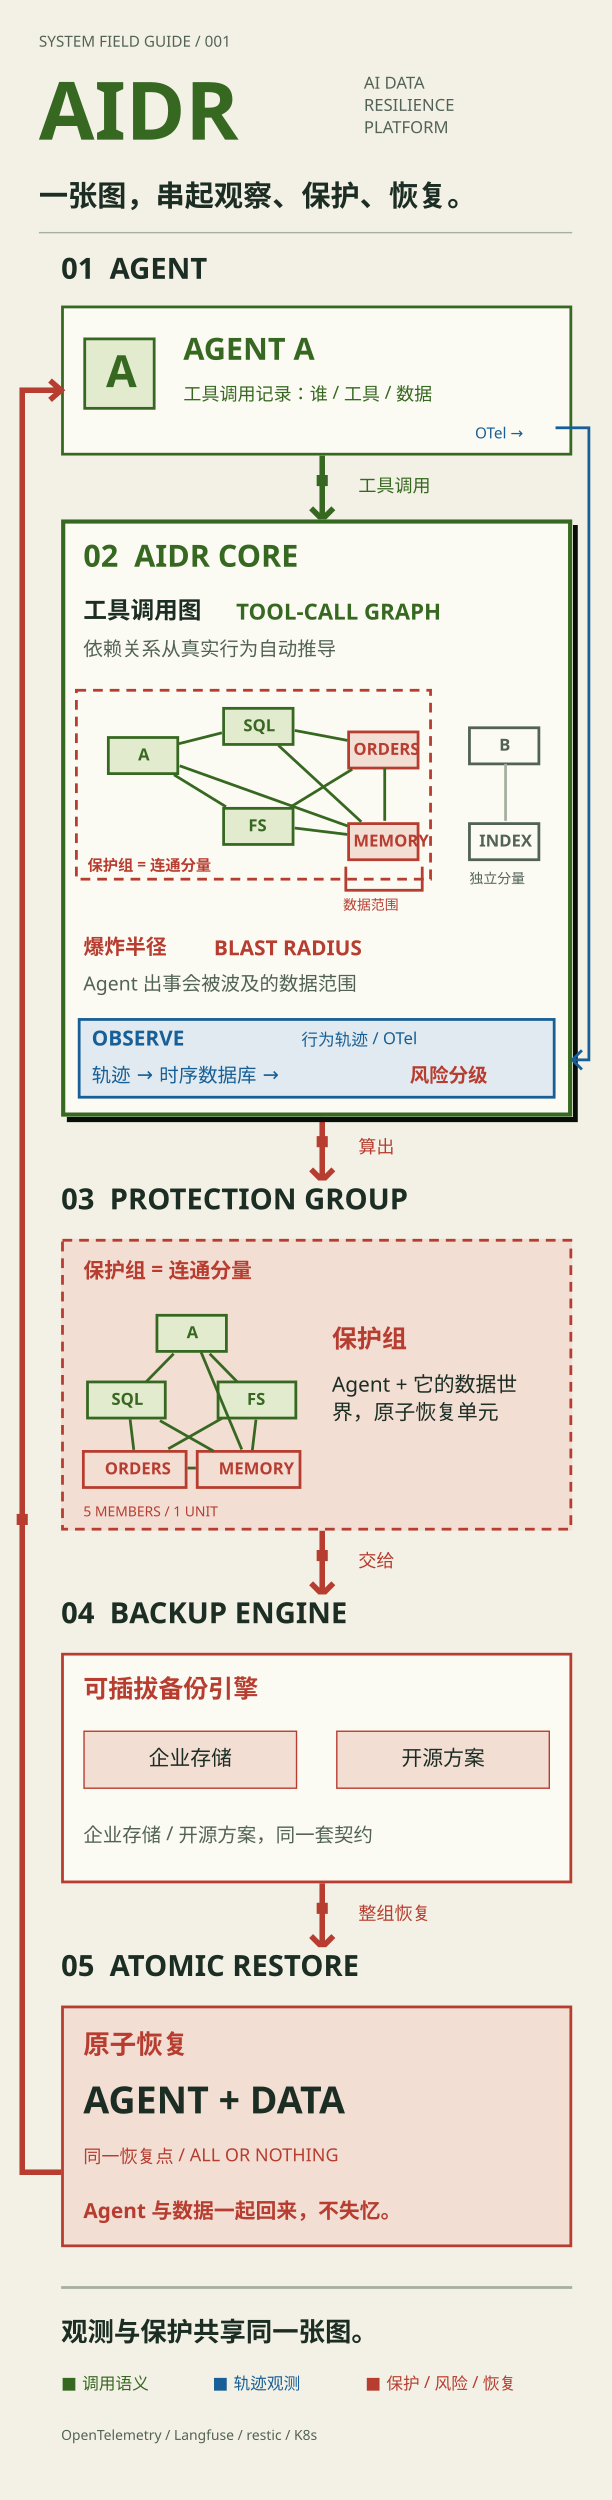
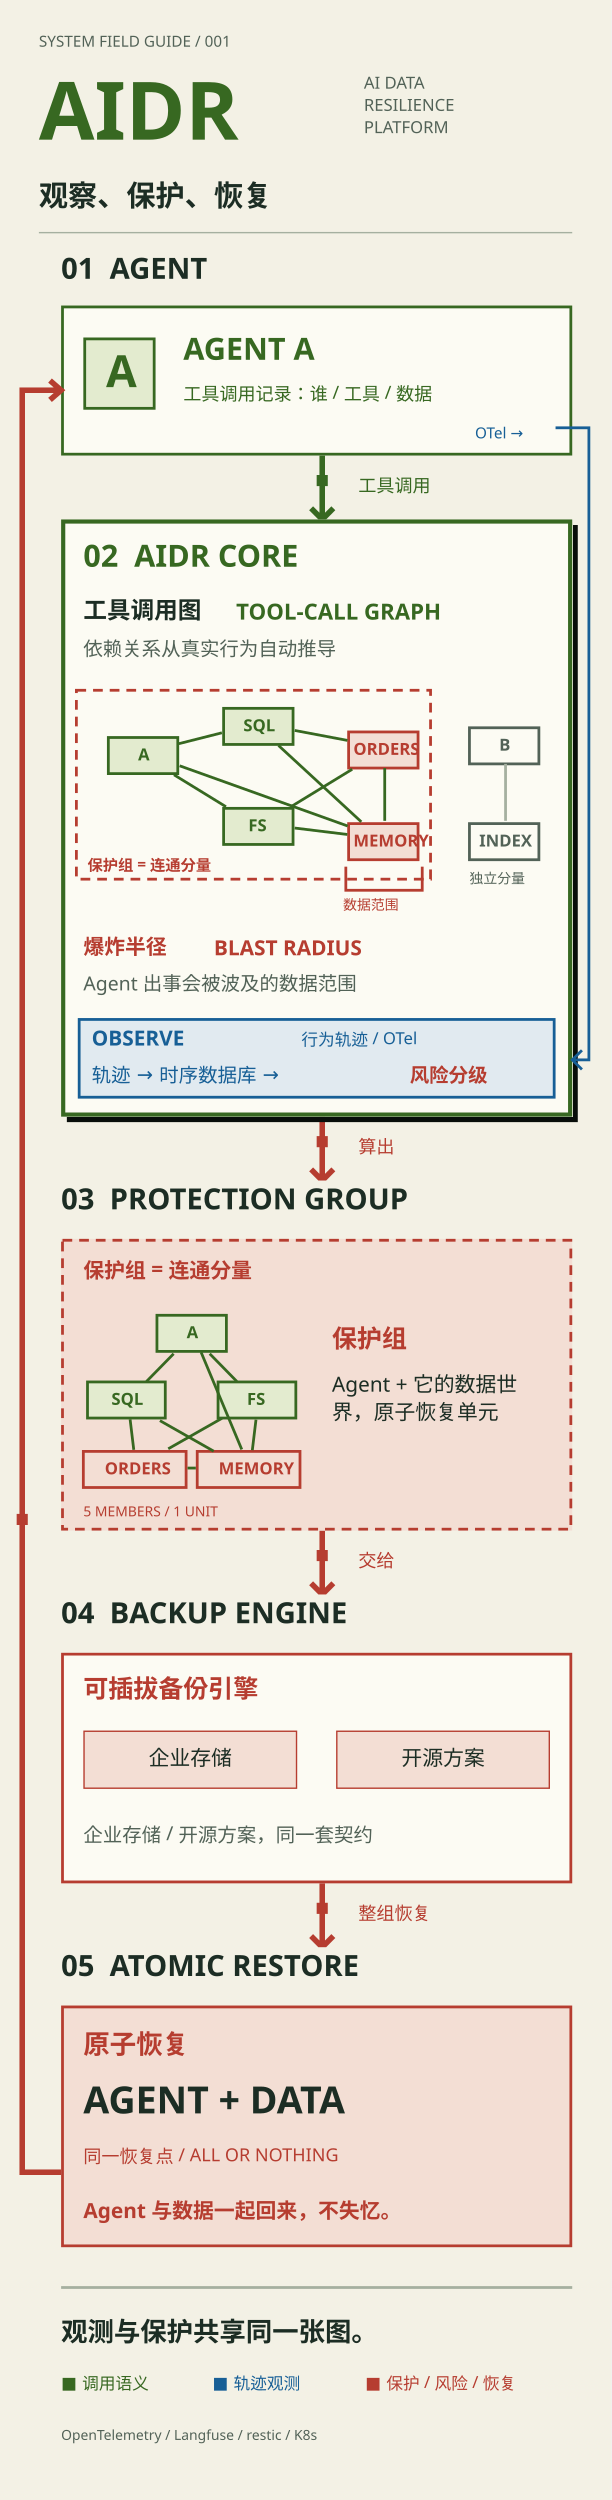
<svg xmlns="http://www.w3.org/2000/svg" width="440" height="1800" viewBox="0 0 440 1800" fill="none">
  <g id="AIDR åçæ¶æ Â· ç§»å¨ç®ç">
    <rect width="440" height="1800" fill="#F3F1E5" />
    <g id="Shared graph principle and legend">
      <text id="Label" fill="#526257" style="white-space: pre" xml:space="preserve" font-family="IBM Plex Mono" font-size="10" letter-spacing="0em">
        <tspan x="44" y="1756.75">OpenTelemetry / Langfuse / restic / K8s</tspan>
      </text>
      <text id="Label_2" fill="#B63D30" style="white-space: pre" xml:space="preserve" font-family="Noto Sans SC" font-size="12" letter-spacing="0em">
        <tspan x="263" y="1719.8">■ 保护 / 风险 / 恢复</tspan>
      </text>
      <text id="Label_3" fill="#175F96" style="white-space: pre" xml:space="preserve" font-family="Noto Sans SC" font-size="12" letter-spacing="0em">
        <tspan x="153" y="1719.8">■ 轨迹观测</tspan>
      </text>
      <text id="Label_4" fill="#376821" style="white-space: pre" xml:space="preserve" font-family="Noto Sans SC" font-size="12" letter-spacing="0em">
        <tspan x="44" y="1719.8">■ 调用语义</tspan>
      </text>
      <text id="Label_5" fill="#1C2D24" style="white-space: pre" xml:space="preserve" font-family="Noto Sans SC" font-size="19" font-weight="bold" letter-spacing="0em">
        <tspan x="44" y="1685.6">观测与保护共享同一张图。</tspan>
      </text>
      <rect id="Footer rule" x="44" y="1646" width="368" height="2" fill="#A5B0A0" />
    </g>
    <g id="05 Atomic restore" clip-path="url(#clip0_3_3582)">
      <g id="Agent and data checkpoint">
        <rect x="45" y="1445" width="366" height="172" fill="#F3DED4" />
        <rect x="45" y="1445" width="366" height="172" stroke="#B63D30" stroke-width="2" />
        <text id="Label_6" fill="#B63D30" style="white-space: pre" xml:space="preserve" font-family="Noto Sans SC" font-size="15" font-weight="bold" letter-spacing="0em">
          <tspan x="60" y="1597">Agent 与数据一起回来，不失忆。</tspan>
        </text>
        <text id="Label_7" fill="#B63D30" style="white-space: pre" xml:space="preserve" font-family="Noto Sans SC" font-size="13" letter-spacing="0em">
          <tspan x="60" y="1557.2">同一恢复点 / ALL OR NOTHING</tspan>
        </text>
        <text id="Label_8" fill="#1C2D24" style="white-space: pre" xml:space="preserve" font-family="Pixelify Sans" font-size="27" font-weight="bold" letter-spacing="0em">
          <tspan x="60" y="1521.64">AGENT + DATA</tspan>
        </text>
        <text id="Label_9" fill="#B63D30" style="white-space: pre" xml:space="preserve" font-family="Noto Sans SC" font-size="19" font-weight="bold" letter-spacing="0em">
          <tspan x="60" y="1478.6">原子恢复</tspan>
        </text>
      </g>
      <text id="Label_10" fill="#1C2D24" style="white-space: pre" xml:space="preserve" font-family="Pixelify Sans" font-size="21" font-weight="bold" letter-spacing="0em">
        <tspan x="44" y="1422.72">05  ATOMIC RESTORE</tspan>
      </text>
    </g>
    <g id="Main sequence connector" clip-path="url(#clip1_3_3582)">
      <text id="Label_11" fill="#B63D30" style="white-space: pre" xml:space="preserve" font-family="Noto Sans SC" font-size="13" letter-spacing="0em">
        <tspan x="258" y="1382.2">整组恢复</tspan>
      </text>
      <rect id="Flow Pixel" x="228" y="1370" width="8" height="8" fill="#B63D30" />
      <path id="Main vertical pipeline" d="M232 1356V1402M240 1393.95L232 1402L224 1393.95" stroke="#B63D30" stroke-width="4" />
    </g>
    <g id="04 Backup engine" clip-path="url(#clip2_3_3582)">
      <g id="Pluggable backup contract">
        <rect x="45" y="1191" width="366" height="164" fill="#FCFBF3" />
        <rect x="45" y="1191" width="366" height="164" stroke="#B63D30" stroke-width="2" />
        <text id="Label_12" fill="#526257" style="white-space: pre" xml:space="preserve" font-family="Noto Sans SC" font-size="14" letter-spacing="0em">
          <tspan x="60" y="1326.1">企业存储 / 开源方案，同一套契约</tspan>
        </text>
        <g id="Open source adapter">
          <rect x="242.5" y="1246.5" width="153" height="41" fill="#F3DED4" />
          <rect x="242.5" y="1246.5" width="153" height="41" stroke="#B63D30" />
          <text id="Label_13" fill="#1C2D24" style="white-space: pre" xml:space="preserve" font-family="Noto Sans SC" font-size="15" letter-spacing="0em">
            <tspan x="289" y="1271">开源方案</tspan>
          </text>
        </g>
        <g id="Storage adapter">
          <rect x="60.5" y="1246.5" width="153" height="41" fill="#F3DED4" />
          <rect x="60.5" y="1246.5" width="153" height="41" stroke="#B63D30" />
          <text id="Label_14" fill="#1C2D24" style="white-space: pre" xml:space="preserve" font-family="Noto Sans SC" font-size="15" letter-spacing="0em">
            <tspan x="107" y="1271">企业存储</tspan>
          </text>
        </g>
        <text id="Label_15" fill="#B63D30" style="white-space: pre" xml:space="preserve" font-family="Noto Sans SC" font-size="18" font-weight="bold" letter-spacing="0em">
          <tspan x="60" y="1222.2">可插拔备份引擎</tspan>
        </text>
      </g>
      <text id="Label_16" fill="#1C2D24" style="white-space: pre" xml:space="preserve" font-family="Pixelify Sans" font-size="21" font-weight="bold" letter-spacing="0em">
        <tspan x="44" y="1168.72">04  BACKUP ENGINE</tspan>
      </text>
    </g>
    <g id="Main sequence connector_2" clip-path="url(#clip3_3_3582)">
      <text id="Label_17" fill="#B63D30" style="white-space: pre" xml:space="preserve" font-family="Noto Sans SC" font-size="13" letter-spacing="0em">
        <tspan x="258" y="1128.2">交给</tspan>
      </text>
      <rect id="Flow Pixel_2" x="228" y="1116" width="8" height="8" fill="#B63D30" />
      <path id="Main vertical pipeline_2" d="M232 1102V1148M240 1139.95L232 1148L224 1139.95" stroke="#B63D30" stroke-width="4" />
    </g>
    <g id="03 Protection group" clip-path="url(#clip4_3_3582)">
      <g id="Atomic protection unit" clip-path="url(#clip5_3_3582)">
        <rect width="368" height="210" transform="translate(44 892)" fill="#F3DED4" />
        <text id="Label_18" fill="#B63D30" style="white-space: pre" xml:space="preserve" font-family="IBM Plex Mono" font-size="10" letter-spacing="0em">
          <tspan x="60" y="1091.75">5 MEMBERS / 1 UNIT</tspan>
        </text>
        <text id="Label_19" fill="#1C2D24" style="white-space: pre" xml:space="preserve" font-family="Noto Sans SC" font-size="15" letter-spacing="0em">
          <tspan x="239" y="1002">Agent + 它的数据世</tspan>
          <tspan x="239" y="1022">界，原子恢复单元</tspan>
        </text>
        <text id="Label_20" fill="#B63D30" style="white-space: pre" xml:space="preserve" font-family="Noto Sans SC" font-size="18" font-weight="bold" letter-spacing="0em">
          <tspan x="239" y="970.2">保护组</tspan>
        </text>
        <g id="Mapped members" clip-path="url(#clip6_3_3582)">
          <g id="Same connected members">
            <g id="Data node">
              <rect x="142" y="1045" width="74" height="26" fill="#F3DED4" />
              <rect x="142" y="1045" width="74" height="26" stroke="#B63D30" stroke-width="2" />
              <text id="Member identifier" fill="#B63D30" style="white-space: pre" xml:space="preserve" font-family="IBM Plex Mono" font-size="12" font-weight="bold" letter-spacing="0em">
                <tspan x="157.414" y="1061.5">MEMORY</tspan>
              </text>
            </g>
            <g id="Data node_2">
              <rect x="60" y="1045" width="74" height="26" fill="#F3DED4" />
              <rect x="60" y="1045" width="74" height="26" stroke="#B63D30" stroke-width="2" />
              <text id="Member identifier_2" fill="#B63D30" style="white-space: pre" xml:space="preserve" font-family="IBM Plex Mono" font-size="12" font-weight="bold" letter-spacing="0em">
                <tspan x="75.414" y="1061.5">ORDERS</tspan>
              </text>
            </g>
            <g id="Tool node">
              <rect x="157" y="995" width="56" height="26" fill="#E3EBCF" />
              <rect x="157" y="995" width="56" height="26" stroke="#376821" stroke-width="2" />
              <text id="Member identifier_3" fill="#376821" style="white-space: pre" xml:space="preserve" font-family="IBM Plex Mono" font-size="12" font-weight="bold" letter-spacing="0em">
                <tspan x="177.805" y="1011.5">FS</tspan>
              </text>
            </g>
            <g id="Tool node_2">
              <rect x="63" y="995" width="56" height="26" fill="#E3EBCF" />
              <rect x="63" y="995" width="56" height="26" stroke="#376821" stroke-width="2" />
              <text id="Member identifier_4" fill="#376821" style="white-space: pre" xml:space="preserve" font-family="IBM Plex Mono" font-size="12" font-weight="bold" letter-spacing="0em">
                <tspan x="80.207" y="1011.5">SQL</tspan>
              </text>
            </g>
            <g id="Agent node">
              <rect x="113" y="947" width="50" height="26" fill="#E3EBCF" />
              <rect x="113" y="947" width="50" height="26" stroke="#376821" stroke-width="2" />
              <text id="Member identifier_5" fill="#376821" style="white-space: pre" xml:space="preserve" font-family="IBM Plex Mono" font-size="12" font-weight="bold" letter-spacing="0em">
                <tspan x="134.402" y="963.5">A</tspan>
              </text>
            </g>
            <line id="Dependency edge" x1="135" y1="1057" x2="141" y2="1057" stroke="#376821" stroke-width="2" />
            <line id="Dependency edge_2" x1="184.313" y1="1022.12" x2="181.673" y2="1044.12" stroke="#376821" stroke-width="2" />
            <line id="Dependency edge_3" x1="153.866" y1="1044.87" x2="115.146" y2="1022.87" stroke="#376821" stroke-width="2" />
            <line id="Dependency edge_4" x1="144.78" y1="973.614" x2="174.065" y2="1043.61" stroke="#376821" stroke-width="2" />
            <line id="Dependency edge_5" x1="170.577" y1="994.7" x2="150.994" y2="974.7" stroke="#376821" stroke-width="2" />
            <line id="Dependency edge_6" x1="121.146" y1="1043.13" x2="159.866" y2="1021.13" stroke="#376821" stroke-width="2" />
            <line id="Dependency edge_7" x1="93.673" y1="1021.88" x2="96.313" y2="1043.88" stroke="#376821" stroke-width="2" />
            <line id="Dependency edge_8" x1="125.006" y1="974.7" x2="105.423" y2="994.7" stroke="#376821" stroke-width="2" />
          </g>
        </g>
        <text id="Label_21" fill="#B63D30" style="white-space: pre" xml:space="preserve" font-family="Noto Sans SC" font-size="15" font-weight="bold" letter-spacing="0em">
          <tspan x="60" y="920">保护组 = 连通分量</tspan>
        </text>
        <rect id="Protection Pulse Â· Mapped group" x="45" y="893" width="366" height="208" stroke="#B63D30" stroke-width="2" stroke-dasharray="7 5" />
      </g>
      <text id="Label_22" fill="#1C2D24" style="white-space: pre" xml:space="preserve" font-family="Pixelify Sans" font-size="21" font-weight="bold" letter-spacing="0em">
        <tspan x="44" y="870.72">03  PROTECTION GROUP</tspan>
      </text>
    </g>
    <g id="Main sequence connector_3" clip-path="url(#clip7_3_3582)">
      <text id="Label_23" fill="#B63D30" style="white-space: pre" xml:space="preserve" font-family="Noto Sans SC" font-size="13" letter-spacing="0em">
        <tspan x="258" y="830.2">算出</tspan>
      </text>
      <rect id="Flow Pixel_3" x="228" y="818" width="8" height="8" fill="#B63D30" />
      <path id="Main vertical pipeline_3" d="M232 804V850M240 841.95L232 850L224 841.95" stroke="#B63D30" stroke-width="4" />
    </g>
    <g id="02 AIDR core" filter="url(#filter0_d_3_3582)">
      <rect x="44" y="374" width="368" height="430" fill="#FCFBF3" />
      <rect x="45.5" y="375.5" width="365" height="427" stroke="#376821" stroke-width="3" />
      <g id="Observe branch">
        <rect x="57" y="734" width="342" height="56" fill="#E1EAF0" />
        <rect x="57" y="734" width="342" height="56" stroke="#175F96" stroke-width="2" />
        <text id="Label_24" fill="#B63D30" style="white-space: pre" xml:space="preserve" font-family="Noto Sans SC" font-size="14" font-weight="bold" letter-spacing="0em">
          <tspan x="295" y="779.1">风险分级</tspan>
        </text>
        <text id="Label_25" fill="#175F96" style="white-space: pre" xml:space="preserve" font-family="Noto Sans SC" font-size="14" letter-spacing="0em">
          <tspan x="66" y="779.1">轨迹 → 时序数据库 →</tspan>
        </text>
        <text id="Label_26" fill="#175F96" style="white-space: pre" xml:space="preserve" font-family="Noto Sans SC" font-size="12" letter-spacing="0em">
          <tspan x="217" y="752.8">行为轨迹 / OTel</tspan>
        </text>
        <text id="Label_27" fill="#175F96" style="white-space: pre" xml:space="preserve" font-family="Pixelify Sans" font-size="15" font-weight="bold" letter-spacing="0em">
          <tspan x="66" y="752.8">OBSERVE</tspan>
        </text>
      </g>
      <text id="Label_28" fill="#526257" style="white-space: pre" xml:space="preserve" font-family="Noto Sans SC" font-size="14" letter-spacing="0em">
        <tspan x="60" y="713.1">Agent 出事会被波及的数据范围</tspan>
      </text>
      <text id="Label_29" fill="#B63D30" style="white-space: pre" xml:space="preserve" font-family="Pixelify Sans" font-size="15" font-weight="bold" letter-spacing="0em">
        <tspan x="154" y="687.8">BLAST RADIUS</tspan>
      </text>
      <text id="Label_30" fill="#B63D30" style="white-space: pre" xml:space="preserve" font-family="Noto Sans SC" font-size="15" font-weight="bold" letter-spacing="0em">
        <tspan x="60" y="687">爆炸半径</tspan>
      </text>
      <g id="Live dependency network" clip-path="url(#clip8_3_3582)">
        <g id="Behavior-derived tool-call network">
          <text id="Label_31" fill="#B63D30" style="white-space: pre" xml:space="preserve" font-family="Noto Sans SC" font-size="10" letter-spacing="0em">
            <tspan x="247" y="655">数据范围</tspan>
          </text>
          <path id="Blast radius data bracket" d="M249 624V641H304V624" stroke="#B63D30" stroke-width="2" />
          <text id="Label_32" fill="#526257" style="white-space: pre" xml:space="preserve" font-family="Noto Sans SC" font-size="10" letter-spacing="0em">
            <tspan x="338" y="636">独立分量</tspan>
          </text>
          <text id="Label_33" fill="#B63D30" style="white-space: pre" xml:space="preserve" font-family="Noto Sans SC" font-size="11" font-weight="bold" letter-spacing="0em">
            <tspan x="63" y="626.9">保护组 = 连通分量</tspan>
          </text>
          <g id="Data node_3">
            <rect x="338" y="593" width="50" height="26" fill="#FCFBF3" />
            <rect x="338" y="593" width="50" height="26" stroke="#526257" stroke-width="2" />
            <text id="Member identifier_6" fill="#526257" style="white-space: pre" xml:space="preserve" font-family="IBM Plex Mono" font-size="12" font-weight="bold" letter-spacing="0em">
              <tspan x="345.012" y="609.5">INDEX</tspan>
            </text>
          </g>
          <g id="Data node_4">
            <rect x="338" y="524" width="50" height="26" fill="#FCFBF3" />
            <rect x="338" y="524" width="50" height="26" stroke="#526257" stroke-width="2" />
            <text id="Member identifier_7" fill="#526257" style="white-space: pre" xml:space="preserve" font-family="IBM Plex Mono" font-size="12" font-weight="bold" letter-spacing="0em">
              <tspan x="359.402" y="540.5">B</tspan>
            </text>
          </g>
          <g id="Data node_5">
            <rect x="251" y="593" width="50" height="26" fill="#F3DED4" />
            <rect x="251" y="593" width="50" height="26" stroke="#B63D30" stroke-width="2" />
            <text id="Member identifier_8" fill="#B63D30" style="white-space: pre" xml:space="preserve" font-family="IBM Plex Mono" font-size="12" font-weight="bold" letter-spacing="0em">
              <tspan x="254.414" y="609.5">MEMORY</tspan>
            </text>
          </g>
          <g id="Data node_6">
            <rect x="251" y="527" width="50" height="26" fill="#F3DED4" />
            <rect x="251" y="527" width="50" height="26" stroke="#B63D30" stroke-width="2" />
            <text id="Member identifier_9" fill="#B63D30" style="white-space: pre" xml:space="preserve" font-family="IBM Plex Mono" font-size="12" font-weight="bold" letter-spacing="0em">
              <tspan x="254.414" y="543.5">ORDERS</tspan>
            </text>
          </g>
          <g id="Tool node_3">
            <rect x="161" y="582" width="50" height="26" fill="#E3EBCF" />
            <rect x="161" y="582" width="50" height="26" stroke="#376821" stroke-width="2" />
            <text id="Member identifier_10" fill="#376821" style="white-space: pre" xml:space="preserve" font-family="IBM Plex Mono" font-size="12" font-weight="bold" letter-spacing="0em">
              <tspan x="178.805" y="598.5">FS</tspan>
            </text>
          </g>
          <g id="Tool node_4">
            <rect x="161" y="510" width="50" height="26" fill="#E3EBCF" />
            <rect x="161" y="510" width="50" height="26" stroke="#376821" stroke-width="2" />
            <text id="Member identifier_11" fill="#376821" style="white-space: pre" xml:space="preserve" font-family="IBM Plex Mono" font-size="12" font-weight="bold" letter-spacing="0em">
              <tspan x="175.207" y="526.5">SQL</tspan>
            </text>
          </g>
          <g id="Agent node_2">
            <rect x="78" y="531" width="50" height="26" fill="#E3EBCF" />
            <rect x="78" y="531" width="50" height="26" stroke="#376821" stroke-width="2" />
            <text id="Member identifier_12" fill="#376821" style="white-space: pre" xml:space="preserve" font-family="IBM Plex Mono" font-size="12" font-weight="bold" letter-spacing="0em">
              <tspan x="99.402" y="547.5">A</tspan>
            </text>
          </g>
          <rect id="Protection Pulse Â· Connected component" x="55" y="497" width="255" height="136" stroke="#B63D30" stroke-width="2" stroke-dasharray="7 5" />
          <line id="Dependency edge_9" x1="364" y1="550" x2="364" y2="591" stroke="#A5B0A0" stroke-width="2" />
          <line id="Dependency edge_10" x1="277" y1="553" x2="277" y2="591" stroke="#376821" stroke-width="2" />
          <line id="Dependency edge_11" x1="212.121" y1="596.185" x2="250.121" y2="600.83" stroke="#376821" stroke-width="2" />
          <line id="Dependency edge_12" x1="260.141" y1="591.735" x2="200.503" y2="536.735" stroke="#376821" stroke-width="2" />
          <line id="Dependency edge_13" x1="129.337" y1="551.376" x2="250.337" y2="594.741" stroke="#376821" stroke-width="2" />
          <line id="Dependency edge_14" x1="162.692" y1="580.852" x2="125.261" y2="557.852" stroke="#376821" stroke-width="2" />
          <line id="Dependency edge_15" x1="253.612" y1="553.853" x2="209.431" y2="580.853" stroke="#376821" stroke-width="2" />
          <line id="Dependency edge_16" x1="212.186" y1="525.929" x2="250.186" y2="533.106" stroke="#376821" stroke-width="2" />
          <line id="Dependency edge_17" x1="128.755" y1="535.452" x2="159.755" y2="527.609" stroke="#376821" stroke-width="2" />
        </g>
      </g>
      <text id="Label_34" fill="#526257" style="white-space: pre" xml:space="preserve" font-family="Noto Sans SC" font-size="14" letter-spacing="0em">
        <tspan x="60" y="472.1">依赖关系从真实行为自动推导</tspan>
      </text>
      <text id="Label_35" fill="#376821" style="white-space: pre" xml:space="preserve" font-family="Pixelify Sans" font-size="16" font-weight="bold" letter-spacing="0em">
        <tspan x="170" y="446.12">TOOL-CALL GRAPH</tspan>
      </text>
      <text id="Label_36" fill="#1C2D24" style="white-space: pre" xml:space="preserve" font-family="Noto Sans SC" font-size="17" font-weight="bold" letter-spacing="0em">
        <tspan x="60" y="445.3">工具调用图</tspan>
      </text>
      <text id="Label_37" fill="#376821" style="white-space: pre" xml:space="preserve" font-family="Pixelify Sans" font-size="22" font-weight="bold" letter-spacing="0em">
        <tspan x="60" y="408.04">02  AIDR CORE</tspan>
      </text>
    </g>
    <g id="Main sequence connector_4" clip-path="url(#clip9_3_3582)">
      <text id="Label_38" fill="#376821" style="white-space: pre" xml:space="preserve" font-family="Noto Sans SC" font-size="13" letter-spacing="0em">
        <tspan x="258" y="354.2">工具调用</tspan>
      </text>
      <rect id="Flow Pixel_4" x="228" y="342" width="8" height="8" fill="#376821" />
      <path id="Main vertical pipeline_4" d="M232 328V374M240 365.95L232 374L224 365.95" stroke="#376821" stroke-width="4" />
    </g>
    <g id="01 Agent" clip-path="url(#clip10_3_3582)">
      <g id="Running agent">
        <rect x="45" y="221" width="366" height="106" fill="#FCFBF3" />
        <rect x="45" y="221" width="366" height="106" stroke="#376821" stroke-width="2" />
        <text id="Label_39" fill="#175F96" style="white-space: pre" xml:space="preserve" font-family="IBM Plex Mono" font-size="11" letter-spacing="0em">
          <tspan x="342" y="315.625">OTel →</tspan>
        </text>
        <text id="Label_40" fill="#376821" style="white-space: pre" xml:space="preserve" font-family="Noto Sans SC" font-size="13" letter-spacing="0em">
          <tspan x="132" y="288.2">工具调用记录：谁 / 工具 / 数据</tspan>
        </text>
        <text id="Label_41" fill="#376821" style="white-space: pre" xml:space="preserve" font-family="Pixelify Sans" font-size="22" font-weight="bold" letter-spacing="0em">
          <tspan x="132" y="259.04">AGENT A</tspan>
        </text>
        <g id="Agent identity">
          <rect x="61" y="244" width="50" height="50" fill="#E3EBCF" />
          <rect x="61" y="244" width="50" height="50" stroke="#376821" stroke-width="2" />
          <text id="Label_42" fill="#376821" style="white-space: pre" xml:space="preserve" font-family="Pixelify Sans" font-size="32" font-weight="bold" letter-spacing="0em">
            <tspan x="76.359" y="278.74">A</tspan>
          </text>
        </g>
      </g>
      <text id="Label_43" fill="#1C2D24" style="white-space: pre" xml:space="preserve" font-family="Pixelify Sans" font-size="21" font-weight="bold" letter-spacing="0em">
        <tspan x="44" y="200.72">01  AGENT</tspan>
      </text>
    </g>
    <path id="Agent telemetry output" d="M400 308H424V763.104H412M419 770L412 763.104L419 756.209" stroke="#175F96" stroke-width="2" />
    <rect id="Flow Pixel Â· Return to agent" x="12" y="1090" width="8" height="8" fill="#B63D30" />
    <path id="Atomic return to agent" d="M44 1564H16V280.962H44M36 287.924L44 280.962L36 274" stroke="#B63D30" stroke-width="4" />
    <g id="Platform introduction" clip-path="url(#clip11_3_3582)">
      <rect id="Header rule" x="28" y="167" width="384" height="2" fill="#A5B0A0" />
      <text id="Label_44" fill="#1C2D24" style="white-space: pre" xml:space="preserve" font-family="Noto Sans SC" font-size="21" font-weight="bold" letter-spacing="0em">
-         <tspan x="28" y="148.4">一张图，串起观察、保护、恢复。</tspan>
+         <tspan x="28" y="148.4">观察、保护、恢复</tspan>
      </text>
      <text id="Label_45" fill="#526257" style="white-space: pre" xml:space="preserve" font-family="Pixelify Sans" font-size="12" letter-spacing="0em">
        <tspan x="262" y="63.84">AI DATA
</tspan>
        <tspan x="262" y="79.84">RESILIENCE
</tspan>
        <tspan x="262" y="95.84">PLATFORM</tspan>
      </text>
      <text id="Label_46" fill="#376821" style="white-space: pre" xml:space="preserve" font-family="Pixelify Sans" font-size="58" font-weight="bold" letter-spacing="0em">
        <tspan x="28" y="100.56">AIDR</tspan>
      </text>
      <text id="Label_47" fill="#526257" style="white-space: pre" xml:space="preserve" font-family="IBM Plex Mono" font-size="11" letter-spacing="0em">
        <tspan x="28" y="33.625">SYSTEM FIELD GUIDE / 001</tspan>
      </text>
    </g>
  </g>
  <defs>
    <filter id="filter0_d_3_3582" x="44" y="374" width="372" height="434" filterUnits="userSpaceOnUse" color-interpolation-filters="sRGB">
      <feFlood flood-opacity="0" result="BackgroundImageFix" />
      <feColorMatrix in="SourceAlpha" type="matrix" values="0 0 0 0 0 0 0 0 0 0 0 0 0 0 0 0 0 0 127 0" result="hardAlpha" />
      <feOffset dx="4" dy="4" />
      <feComposite in2="hardAlpha" operator="out" />
      <feColorMatrix type="matrix" values="0 0 0 0 0.031 0 0 0 0 0.055 0 0 0 0 0.039 0 0 0 1 0" />
      <feBlend mode="normal" in2="BackgroundImageFix" result="effect1_dropShadow_3_3582" />
      <feBlend mode="normal" in="SourceGraphic" in2="effect1_dropShadow_3_3582" result="shape" />
    </filter>
    <clipPath id="clip0_3_3582">
      <rect width="368" height="216" fill="white" transform="translate(44 1402)" />
    </clipPath>
    <clipPath id="clip1_3_3582">
      <rect width="368" height="46" fill="white" transform="translate(44 1356)" />
    </clipPath>
    <clipPath id="clip2_3_3582">
      <rect width="368" height="208" fill="white" transform="translate(44 1148)" />
    </clipPath>
    <clipPath id="clip3_3_3582">
      <rect width="368" height="46" fill="white" transform="translate(44 1102)" />
    </clipPath>
    <clipPath id="clip4_3_3582">
      <rect width="368" height="252" fill="white" transform="translate(44 850)" />
    </clipPath>
    <clipPath id="clip5_3_3582">
      <rect width="368" height="210" fill="white" transform="translate(44 892)" />
    </clipPath>
    <clipPath id="clip6_3_3582">
      <rect width="168" height="142" fill="white" transform="translate(54 941)" />
    </clipPath>
    <clipPath id="clip7_3_3582">
      <rect width="368" height="46" fill="white" transform="translate(44 804)" />
    </clipPath>
    <clipPath id="clip8_3_3582">
      <rect width="360" height="170" fill="white" transform="translate(48 490)" />
    </clipPath>
    <clipPath id="clip9_3_3582">
      <rect width="368" height="46" fill="white" transform="translate(44 328)" />
    </clipPath>
    <clipPath id="clip10_3_3582">
      <rect width="368" height="148" fill="white" transform="translate(44 180)" />
    </clipPath>
    <clipPath id="clip11_3_3582">
      <rect width="384" height="146" fill="white" transform="translate(28 22)" />
    </clipPath>
  </defs>
</svg>
